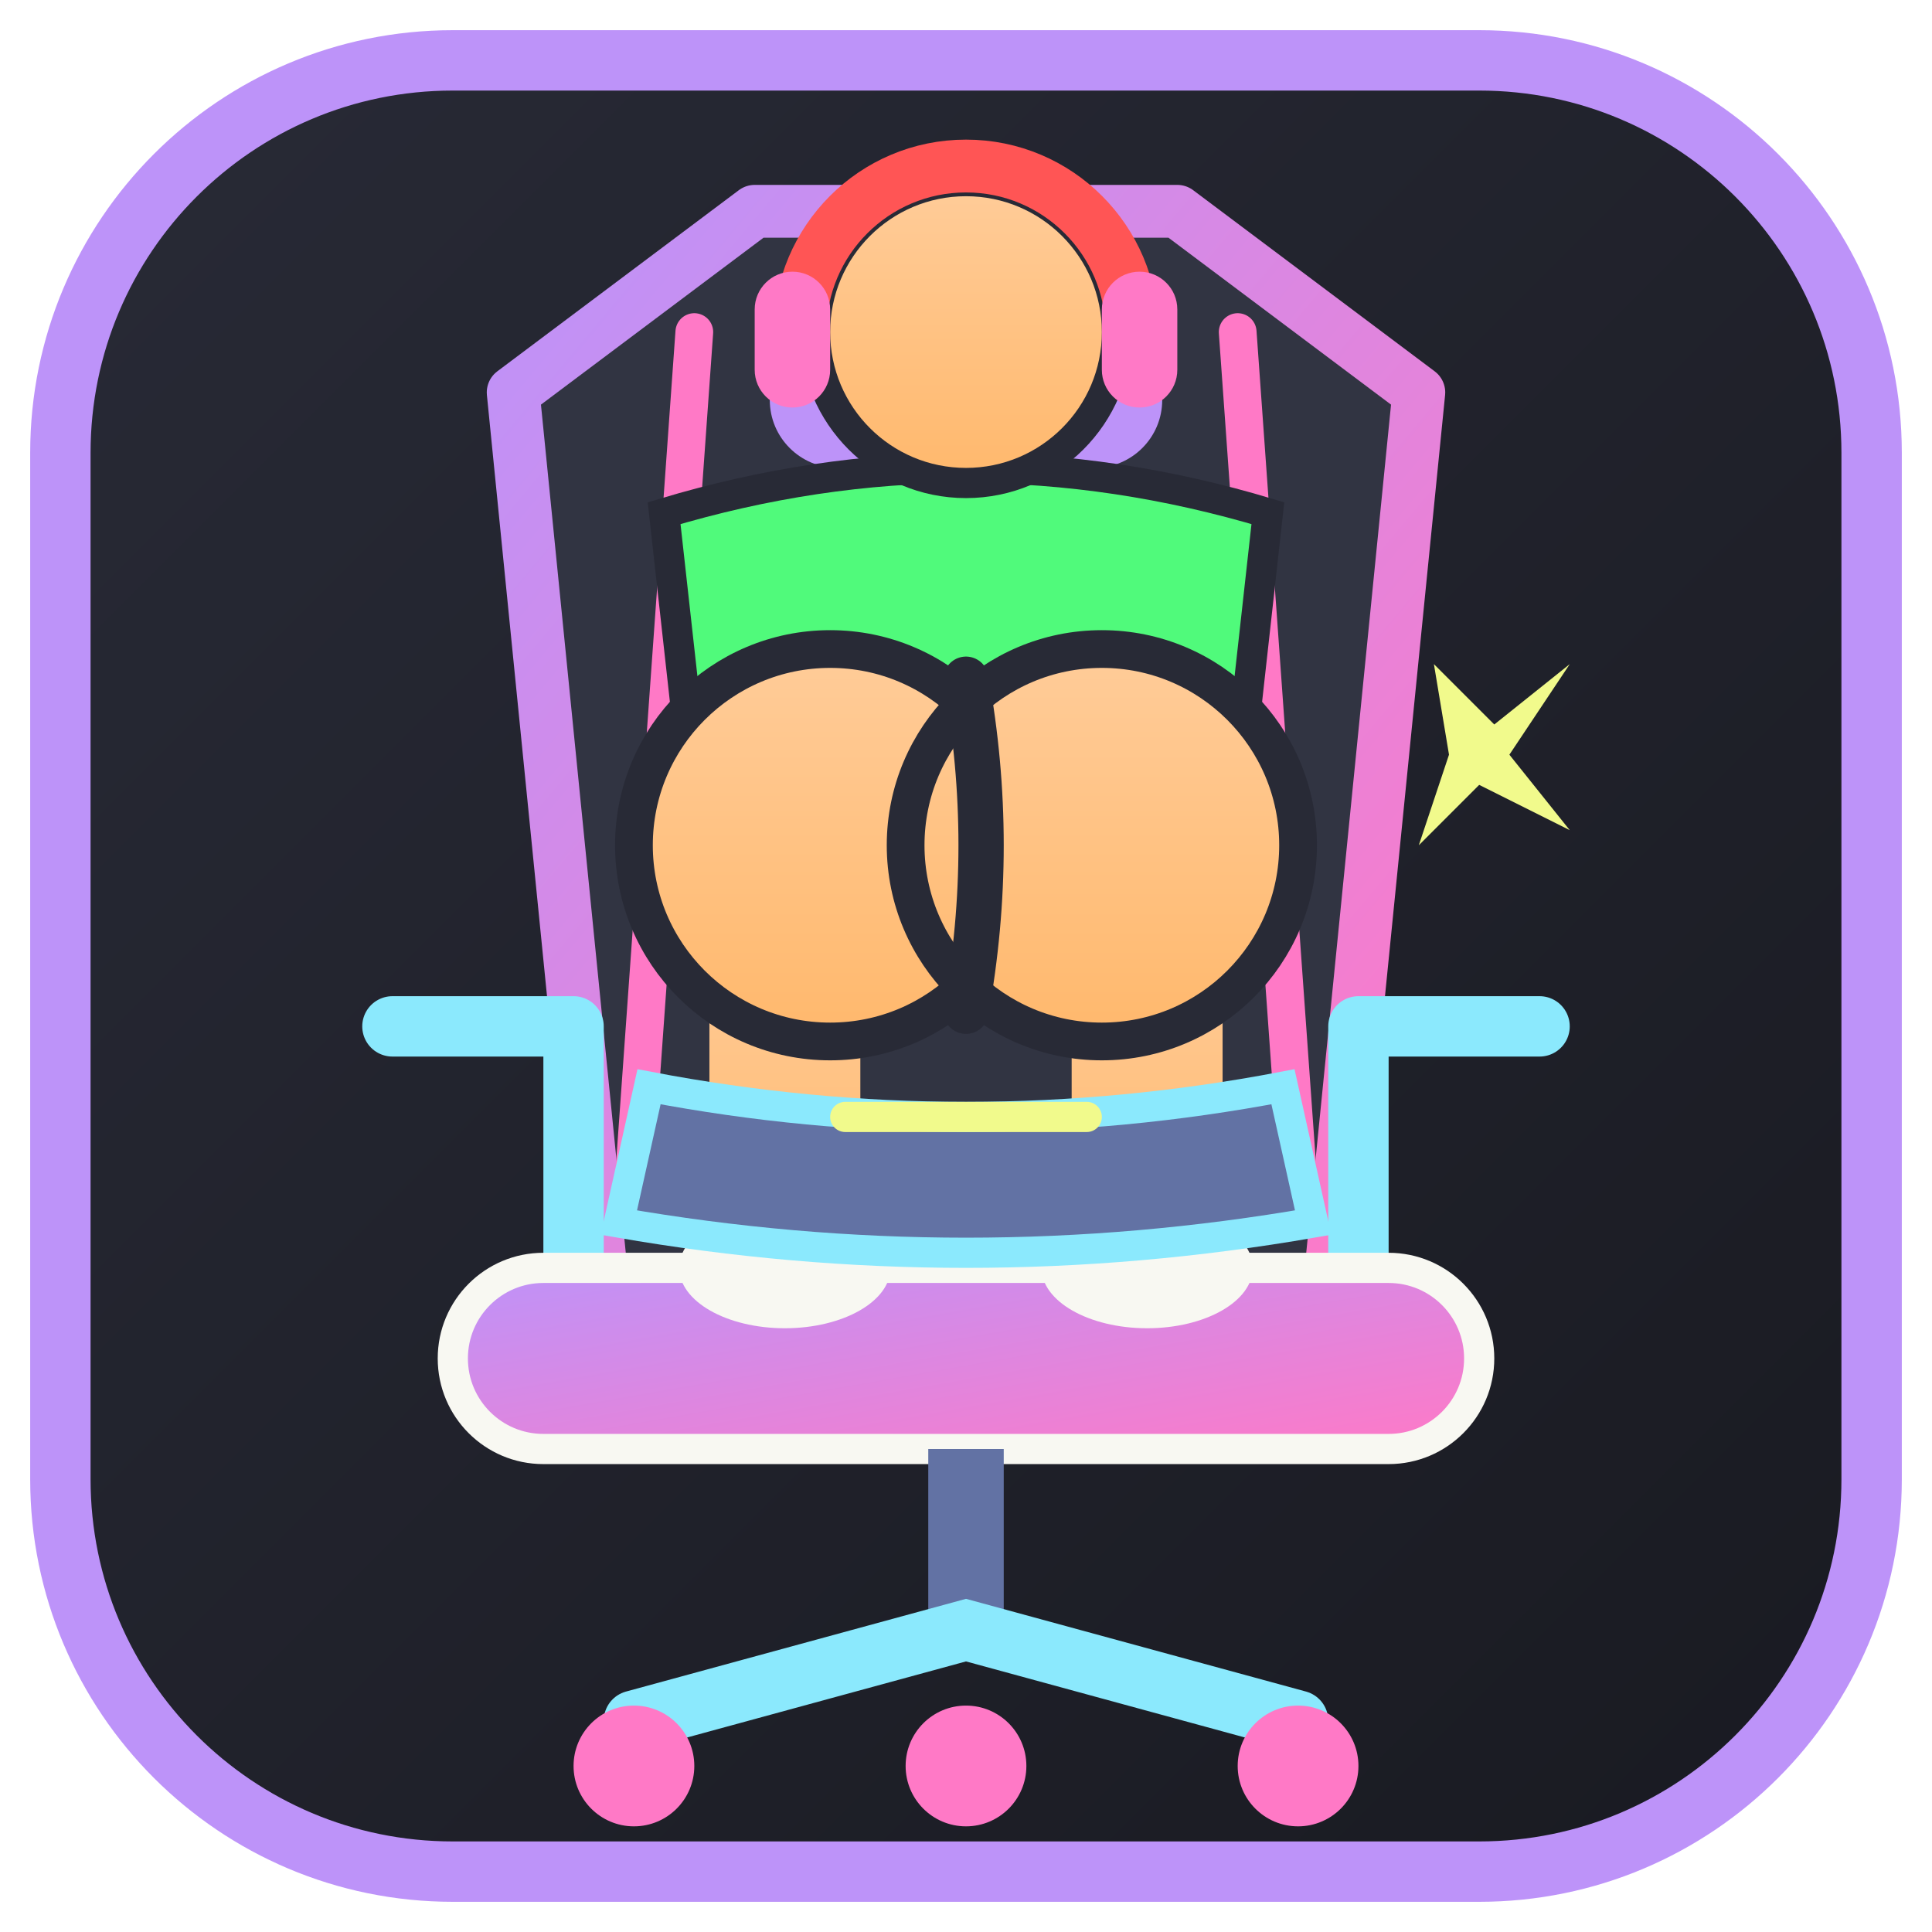
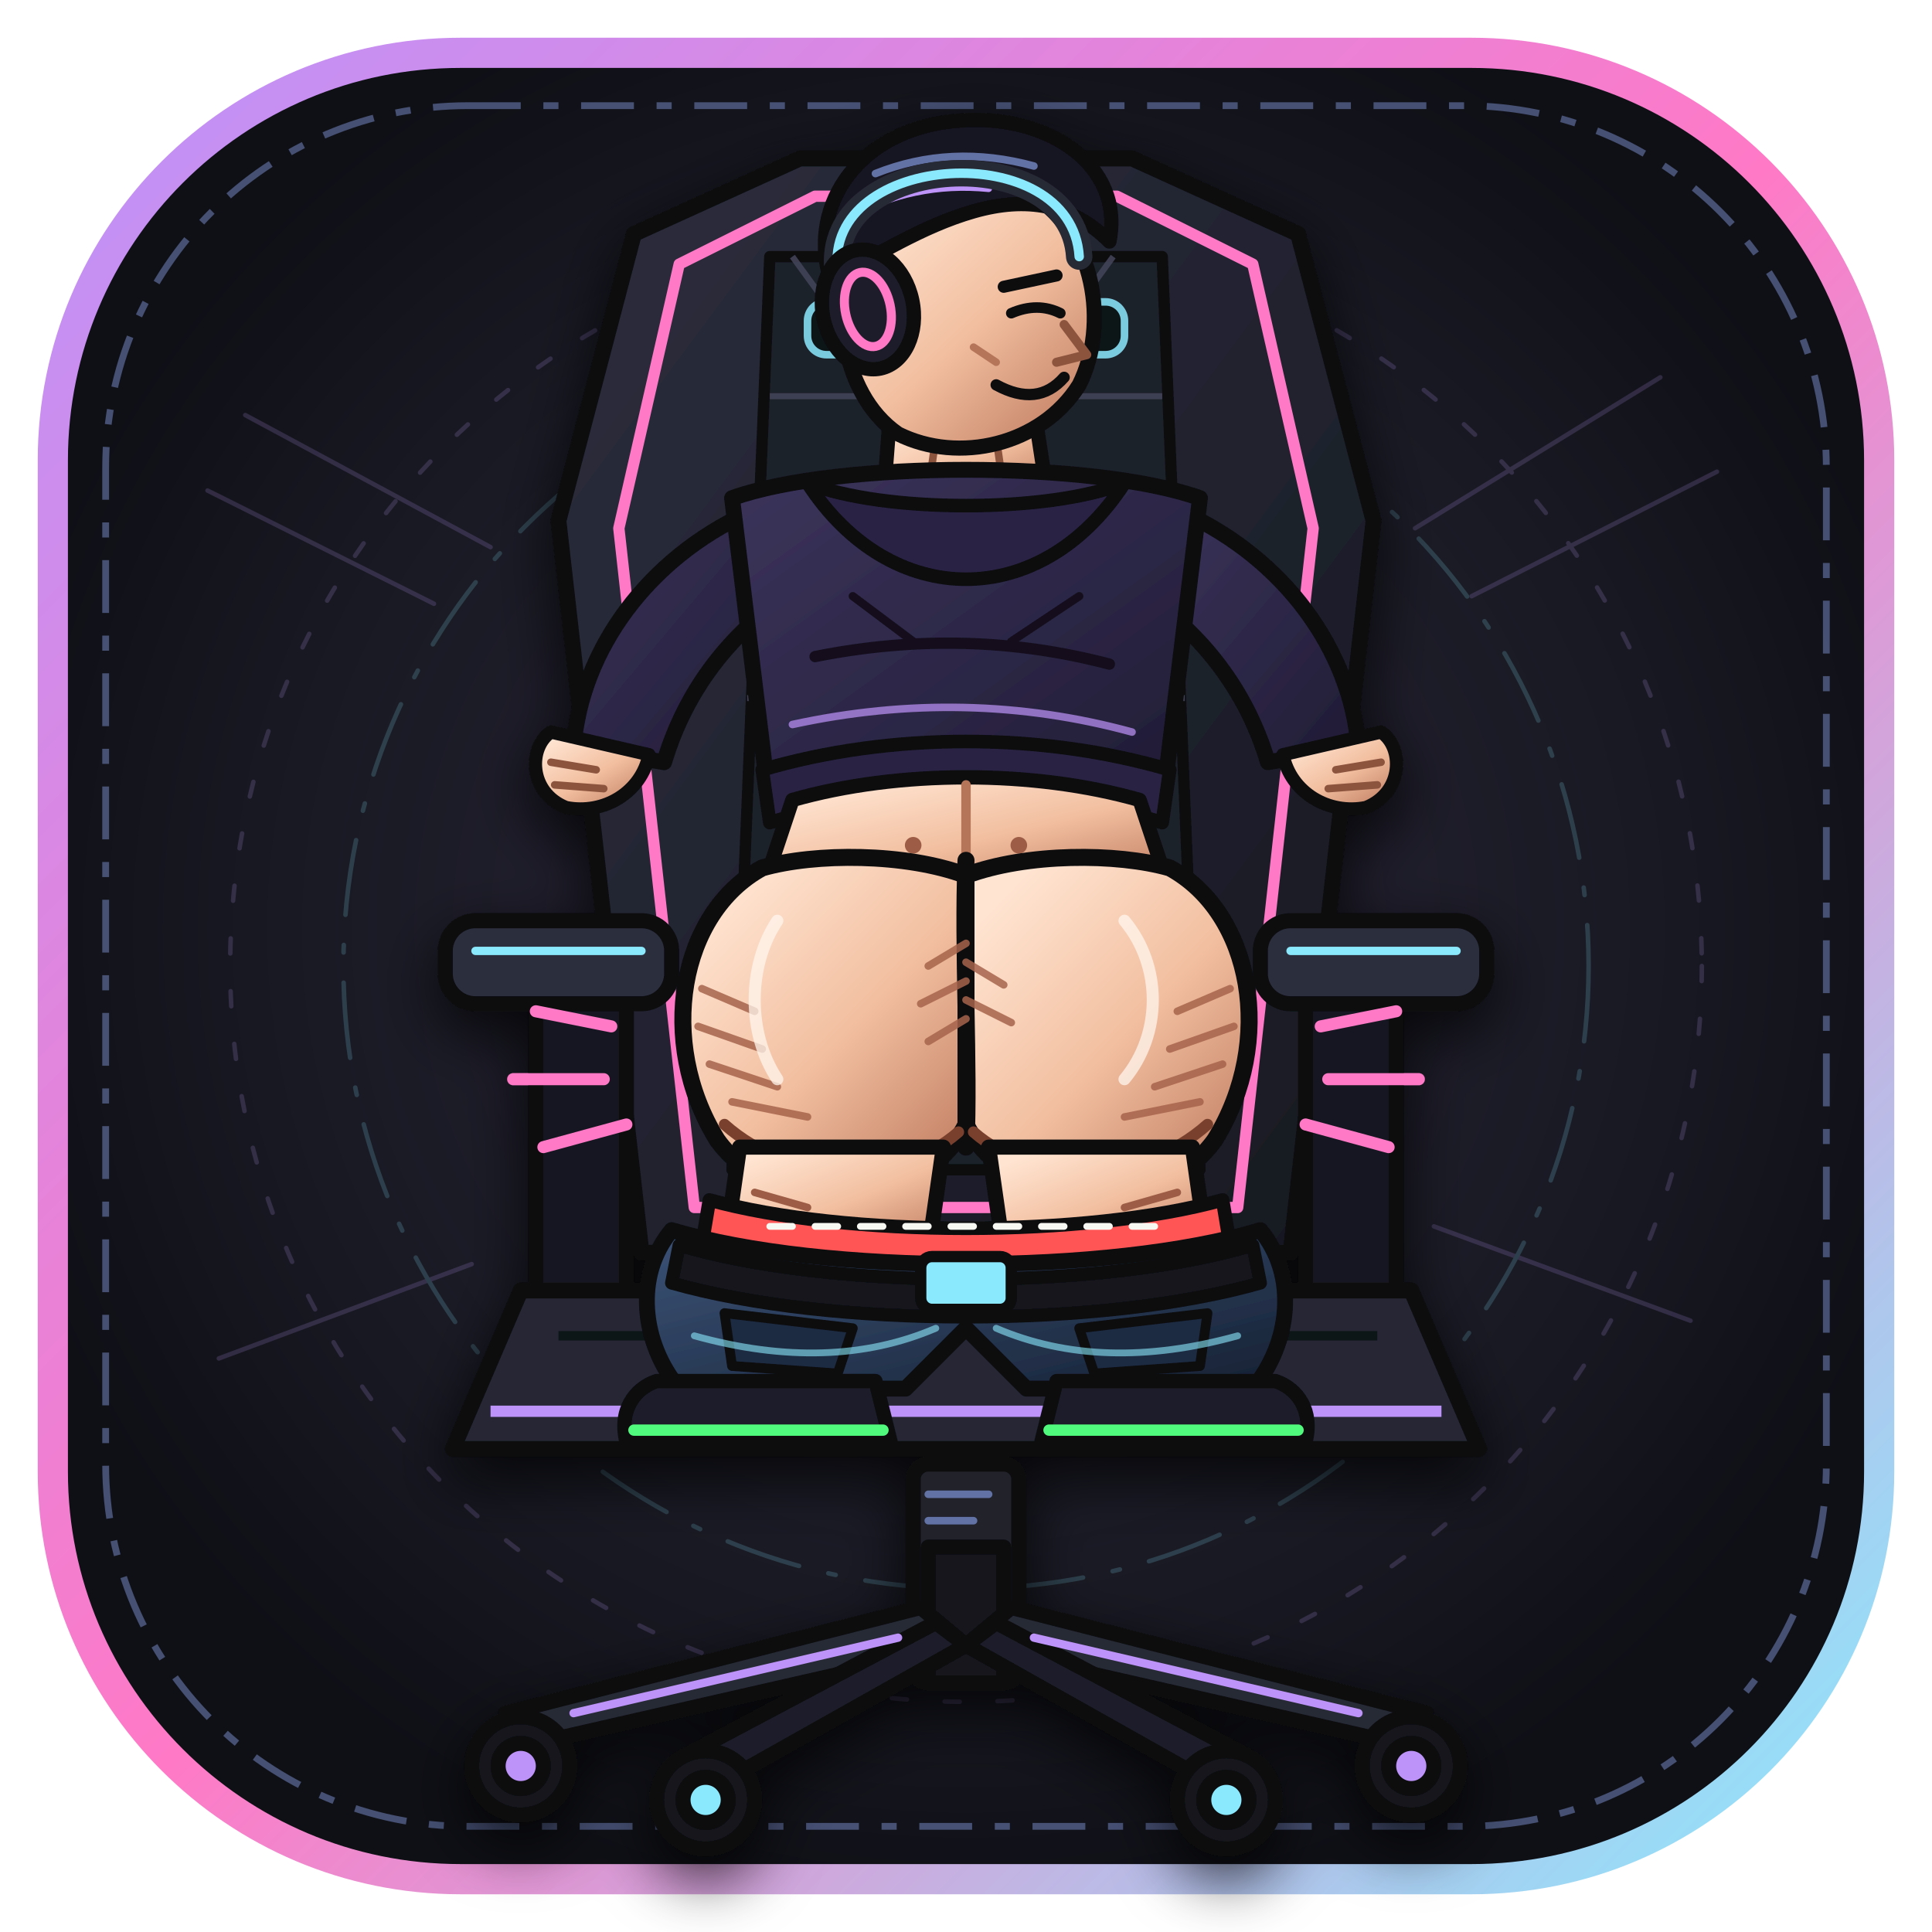
- <svg xmlns="http://www.w3.org/2000/svg" viewBox="0 0 128 128" width="128" height="128">
+ <svg xmlns="http://www.w3.org/2000/svg" viewBox="0 0 512 512" width="100%" height="100%">
  <defs>
-     <linearGradient id="bgGrad" x1="0%" y1="0%" x2="100%" y2="100%">
-       <stop offset="0%" stop-color="#282a36" />
-       <stop offset="100%" stop-color="#191a21" />
+     <radialGradient id="bgGlow" cx="50%" cy="48%" r="55%">
+       <stop offset="0%" stop-color="#2a2438" />
+       <stop offset="65%" stop-color="#191a24" />
+       <stop offset="100%" stop-color="#0f1016" />
+     </radialGradient>
+     <linearGradient id="neonRim" x1="0%" y1="0%" x2="100%" y2="100%">
+       <stop offset="0%" stop-color="#bd93f9" />
+       <stop offset="50%" stop-color="#ff79c6" />
+       <stop offset="100%" stop-color="#8be9fd" />
    </linearGradient>
-     <linearGradient id="chairGrad" x1="0%" y1="0%" x2="100%" y2="100%">
-       <stop offset="0%" stop-color="#bd93f9" />
-       <stop offset="100%" stop-color="#ff79c6" />
+     <linearGradient id="chairLeather" x1="0%" y1="0%" x2="100%" y2="100%">
+       <stop offset="0%" stop-color="#2c2e3e" />
+       <stop offset="100%" stop-color="#171821" />
    </linearGradient>
-     <linearGradient id="skinGrad" x1="0%" y1="0%" x2="0%" y2="100%">
-       <stop offset="0%" stop-color="#ffcc99" />
-       <stop offset="100%" stop-color="#ffb86c" />
+     <linearGradient id="skinTone" x1="15%" y1="10%" x2="85%" y2="90%">
+       <stop offset="0%" stop-color="#ffe4d1" />
+       <stop offset="55%" stop-color="#f2bfa0" />
+       <stop offset="100%" stop-color="#c9886b" />
    </linearGradient>
+     <linearGradient id="denimTone" x1="0%" y1="0%" x2="100%" y2="100%">
+       <stop offset="0%" stop-color="#3b5378" />
+       <stop offset="60%" stop-color="#25354f" />
+       <stop offset="100%" stop-color="#162033" />
+     </linearGradient>
+     <linearGradient id="hoodieTone" x1="0%" y1="0%" x2="100%" y2="100%">
+       <stop offset="0%" stop-color="#3c345c" />
+       <stop offset="100%" stop-color="#1f1b33" />
+     </linearGradient>
+     <filter id="inkShadow" x="-10%" y="-10%" width="120%" height="120%">
+       <feDropShadow dx="0" dy="6" stdDeviation="8" flood-color="#000000" flood-opacity="0.75" />
+     </filter>
  </defs>
-   <rect x="4" y="4" width="120" height="120" rx="26" fill="url(#bgGrad)" stroke="#bd93f9" stroke-width="4" />
-   <path d="M34 26 L50 14 L78 14 L94 26 L88 86 L40 86 Z" fill="#313442" stroke="url(#chairGrad)" stroke-width="3.5" stroke-linejoin="round" />
-   <path d="M46 22 L42 78 M82 22 L86 78" stroke="#ff79c6" stroke-width="2.5" stroke-linecap="round" />
-   <rect x="51" y="22" width="26" height="9" rx="4.5" fill="#bd93f9" />
-   <path d="M26 68 L38 68 L38 88" fill="none" stroke="#8be9fd" stroke-width="4" stroke-linecap="round" stroke-linejoin="round" />
-   <path d="M102 68 L90 68 L90 88" fill="none" stroke="#8be9fd" stroke-width="4" stroke-linecap="round" stroke-linejoin="round" />
-   <rect x="30" y="84" width="68" height="12" rx="6" fill="url(#chairGrad)" stroke="#f8f8f2" stroke-width="2" />
-   <line x1="64" y1="96" x2="64" y2="110" stroke="#6272a4" stroke-width="5" />
-   <path d="M42 114 L64 108 L86 114" fill="none" stroke="#8be9fd" stroke-width="4" stroke-linecap="round" />
-   <circle cx="42" cy="117" r="4" fill="#ff79c6" />
-   <circle cx="64" cy="117" r="4" fill="#ff79c6" />
-   <circle cx="86" cy="117" r="4" fill="#ff79c6" />
-   <ellipse cx="52" cy="84" rx="7" ry="4" fill="#f8f8f2" />
-   <ellipse cx="76" cy="84" rx="7" ry="4" fill="#f8f8f2" />
-   <rect x="47" y="62" width="10" height="21" rx="4" fill="url(#skinGrad)" />
-   <rect x="71" y="62" width="10" height="21" rx="4" fill="url(#skinGrad)" />
-   <path d="M43 72 Q64 76 85 72 L87 81 Q64 85 41 81 Z" fill="#6272a4" stroke="#8be9fd" stroke-width="2" />
-   <line x1="56" y1="74" x2="72" y2="74" stroke="#f1fa8c" stroke-width="2" stroke-linecap="round" />
-   <path d="M44 34 Q64 28 84 34 L82 52 Q64 48 46 52 Z" fill="#50fa7b" stroke="#282a36" stroke-width="2" />
-   <circle cx="64" cy="22" r="10" fill="url(#skinGrad)" stroke="#282a36" stroke-width="2" />
-   <path d="M53 22 A11 11 0 0 1 75 22" fill="none" stroke="#ff5555" stroke-width="3.5" />
-   <rect x="50" y="18" width="5" height="9" rx="2.5" fill="#ff79c6" />
-   <rect x="73" y="18" width="5" height="9" rx="2.5" fill="#ff79c6" />
-   <circle cx="55" cy="56" r="13" fill="url(#skinGrad)" stroke="#282a36" stroke-width="2.5" />
-   <circle cx="73" cy="56" r="13" fill="url(#skinGrad)" stroke="#282a36" stroke-width="2.5" />
-   <path d="M64 45 Q66 56 64 67" fill="none" stroke="#282a36" stroke-width="3" stroke-linecap="round" />
-   <path d="M95 44 L99 48 L104 44 L100 50 L104 55 L98 52 L94 56 L96 50 Z" fill="#f1fa8c" />
+   <rect x="14" y="14" width="484" height="484" rx="108" fill="url(#bgGlow)" stroke="url(#neonRim)" stroke-width="8" />
+   <rect x="28" y="28" width="456" height="456" rx="96" fill="none" stroke="#6272a4" stroke-width="1.8" stroke-dasharray="14 6 4 6" opacity="0.65" />
+   <g stroke="#bd93f9" stroke-width="1.2" opacity="0.18" stroke-linecap="round">
+     <line x1="65" y1="110" x2="130" y2="145" />
+     <line x1="55" y1="130" x2="115" y2="160" />
+     <line x1="440" y1="100" x2="375" y2="140" />
+     <line x1="455" y1="125" x2="390" y2="158" />
+     <line x1="58" y1="360" x2="125" y2="335" />
+     <line x1="448" y1="350" x2="380" y2="325" />
+     <circle cx="256" cy="256" r="195" fill="none" stroke-dasharray="4 10" />
+     <circle cx="256" cy="256" r="165" fill="none" stroke="#8be9fd" stroke-dasharray="20 8 2 8" />
+   </g>
+   <g filter="url(#inkShadow)">
+     <g stroke="#0b0c10" stroke-width="4" stroke-linecap="round" stroke-linejoin="round">
+       <rect x="242" y="388" width="28" height="58" rx="4" fill="#21222c" />
+       <rect x="246" y="410" width="20" height="36" fill="#14151c" />
+       <line x1="246" y1="396" x2="262" y2="396" stroke="#6272a4" stroke-width="2" />
+       <line x1="246" y1="403" x2="258" y2="403" stroke="#6272a4" stroke-width="2" />
+       <path d="M256 436 L142 462 L134 454 L244 426 Z" fill="#282a36" />
+       <path d="M256 436 L370 462 L378 454 L268 426 Z" fill="#282a36" />
+       <path d="M256 436 L192 472 L182 465 L248 430 Z" fill="#1e1f29" />
+       <path d="M256 436 L320 472 L330 465 L264 430 Z" fill="#1e1f29" />
+       <line x1="238" y1="434" x2="152" y2="454" stroke="#bd93f9" stroke-width="2.2" />
+       <line x1="274" y1="434" x2="360" y2="454" stroke="#bd93f9" stroke-width="2.2" />
+       <circle cx="138" cy="468" r="13" fill="#14151c" />
+       <circle cx="138" cy="468" r="6" fill="#bd93f9" />
+       <circle cx="187" cy="477" r="13" fill="#14151c" />
+       <circle cx="187" cy="477" r="6" fill="#8be9fd" />
+       <circle cx="325" cy="477" r="13" fill="#14151c" />
+       <circle cx="325" cy="477" r="6" fill="#8be9fd" />
+       <circle cx="374" cy="468" r="13" fill="#14151c" />
+       <circle cx="374" cy="468" r="6" fill="#bd93f9" />
+     </g>
+     <g stroke="#0b0c10" stroke-width="4.2" stroke-linejoin="round" stroke-linecap="round">
+       <path d="M168 62 L212 42 L300 42 L344 62 L364 138 L342 332 L170 332 L148 138 Z" fill="url(#chairLeather)" />
+       <path d="M180 70 L216 52 L296 52 L332 70 L348 140 L328 320 L184 320 L164 140 Z" fill="none" stroke="#ff79c6" stroke-width="3" />
+       <path d="M204 68 L308 68 L318 310 L194 310 Z" fill="#1e202b" stroke="#0b0c10" stroke-width="3" />
+     </g>
+     <g stroke="#44475a" stroke-width="1.6" opacity="0.85">
+       <line x1="204" y1="105" x2="308" y2="105" />
+       <line x1="201" y1="145" x2="311" y2="145" />
+       <line x1="198" y1="185" x2="314" y2="185" />
+       <line x1="210" y1="68" x2="295" y2="185" />
+       <line x1="295" y1="68" x2="210" y2="185" />
+       <rect x="214" y="80" width="26" height="14" rx="5" fill="#0f1016" stroke="#8be9fd" stroke-width="2" />
+       <rect x="272" y="80" width="26" height="14" rx="5" fill="#0f1016" stroke="#8be9fd" stroke-width="2" />
+     </g>
+     <g stroke="#0b0c10" stroke-width="4" stroke-linecap="round" stroke-linejoin="round">
+       <path d="M142 260 L142 356 L166 364 L166 260 Z" fill="#181922" />
+       <path d="M370 260 L370 356 L346 364 L346 260 Z" fill="#181922" />
+       <rect x="118" y="244" width="60" height="22" rx="8" fill="#2c2e3e" />
+       <line x1="126" y1="252" x2="170" y2="252" stroke="#8be9fd" stroke-width="2.2" />
+       <rect x="334" y="244" width="60" height="22" rx="8" fill="#2c2e3e" />
+       <line x1="342" y1="252" x2="386" y2="252" stroke="#8be9fd" stroke-width="2.2" />
+     </g>
+     <g stroke="#0b0c10" stroke-width="4.2" stroke-linejoin="round">
+       <path d="M138 342 L374 342 L392 384 L120 384 Z" fill="#252736" />
+       <path d="M130 374 L382 374" stroke="#bd93f9" stroke-width="3" />
+       <line x1="148" y1="354" x2="180" y2="354" stroke="#111218" stroke-width="2.5" />
+       <line x1="330" y1="354" x2="365" y2="354" stroke="#111218" stroke-width="2.5" />
+     </g>
+     <g stroke="#0b0c10" stroke-linecap="round" stroke-linejoin="round">
+       <path d="M236 108 L234 134 L278 134 L274 108 Z" fill="url(#skinTone)" stroke-width="3.8" />
+       <path d="M248 116 L246 130" stroke="#8c533e" stroke-width="2" />
+       <path d="M264 116 L266 130" stroke="#8c533e" stroke-width="2" />
+       <path d="M226 60 C220 78, 222 104, 238 115 C254 123, 276 118, 286 102 C294 86, 290 62, 274 52 C256 42, 234 46, 226 60 Z" fill="url(#skinTone)" stroke-width="4" />
+       <path d="M266 76 L280 73" stroke="#0b0c10" stroke-width="3.2" />
+       <path d="M268 83 Q275 80 281 83" fill="none" stroke="#0b0c10" stroke-width="2.8" />
+       <path d="M282 86 L288 94 L280 96" fill="none" stroke="#8c533e" stroke-width="2.4" />
+       <path d="M264 102 Q275 108 282 100" fill="none" stroke="#0b0c10" stroke-width="3" />
+       <path d="M258 92 L264 96" stroke="#b57459" stroke-width="2" />
+       <path d="M220 74 C214 54, 228 34, 254 32 C278 30, 298 44, 294 64 C284 54, 272 52, 258 56 C244 60, 232 68, 220 74 Z" fill="#181524" stroke-width="3.8" />
+       <path d="M232 46 Q252 38 274 44" fill="none" stroke="#6272a4" stroke-width="2" />
+       <path d="M224 58 Q242 48 262 50" fill="none" stroke="#bd93f9" stroke-width="1.8" />
+       <path d="M222 72 C218 40, 284 36, 286 68" fill="none" stroke="#282a36" stroke-width="7" />
+       <path d="M222 72 C218 40, 284 36, 286 68" fill="none" stroke="#8be9fd" stroke-width="2.5" />
+       <ellipse cx="230" cy="82" rx="12" ry="16" transform="rotate(-12 230 82)" fill="#1e1f29" stroke="#0b0c10" stroke-width="3.8" />
+       <ellipse cx="230" cy="82" rx="6" ry="10" transform="rotate(-12 230 82)" fill="none" stroke="#ff79c6" stroke-width="2.4" />
+     </g>
+     <g stroke="#0b0c10" stroke-width="4.2" stroke-linecap="round" stroke-linejoin="round">
+       <path d="M198 136 C172 148, 154 172, 152 198 L176 202 C182 182, 194 168, 208 158 Z" fill="url(#hoodieTone)" />
+       <path d="M146 194 C140 198, 140 210, 150 214 C160 216, 170 210, 172 200 Z" fill="url(#skinTone)" stroke-width="3.5" />
+       <line x1="146" y1="202" x2="158" y2="204" stroke="#8c533e" stroke-width="2" />
+       <line x1="147" y1="208" x2="160" y2="209" stroke="#8c533e" stroke-width="2" />
+       <path d="M314 136 C340 148, 358 172, 360 198 L336 202 C330 182, 318 168, 304 158 Z" fill="url(#hoodieTone)" />
+       <path d="M366 194 C372 198, 372 210, 362 214 C352 216, 342 210, 340 200 Z" fill="url(#skinTone)" stroke-width="3.5" />
+       <line x1="366" y1="202" x2="354" y2="204" stroke="#8c533e" stroke-width="2" />
+       <line x1="365" y1="208" x2="352" y2="209" stroke="#8c533e" stroke-width="2" />
+       <path d="M194 132 C222 122, 290 122, 318 132 L308 214 C276 204, 236 204, 204 214 Z" fill="url(#hoodieTone)" />
+       <path d="M214 128 C236 162, 276 162, 298 128 C278 136, 234 136, 214 128 Z" fill="#2b2445" stroke-width="3.6" />
+       <path d="M216 174 Q256 166 294 176" fill="none" stroke="#120f1d" stroke-width="3" />
+       <path d="M210 192 Q256 182 300 194" fill="none" stroke="#bd93f9" stroke-width="2" opacity="0.7" />
+       <line x1="226" y1="158" x2="242" y2="170" stroke="#120f1d" stroke-width="2.2" />
+       <line x1="286" y1="158" x2="268" y2="170" stroke="#120f1d" stroke-width="2.2" />
+       <path d="M202 204 C236 194, 276 194, 310 204 L308 218 C276 208, 236 208, 204 218 Z" fill="#292342" stroke-width="3.6" />
+     </g>
+     <g stroke="#0b0c10" stroke-linecap="round" stroke-linejoin="round">
+       <path d="M210 212 C238 204, 274 204, 302 212 L310 236 L202 236 Z" fill="url(#skinTone)" stroke-width="3.8" />
+       <line x1="256" y1="208" x2="256" y2="226" stroke="#b57459" stroke-width="2.5" />
+       <circle cx="242" cy="224" r="2.2" fill="#9c5c44" stroke="none" />
+       <circle cx="270" cy="224" r="2.2" fill="#9c5c44" stroke="none" />
+       <path d="M202 230 C180 242, 174 276, 190 302 C204 322, 244 322, 256 298 C258 272, 256 244, 256 232 C240 226, 216 226, 202 230 Z" fill="url(#skinTone)" stroke-width="4.5" />
+       <path d="M310 230 C332 242, 338 276, 322 302 C308 322, 268 322, 256 298 C256 272, 256 244, 256 232 C272 226, 296 226, 310 230 Z" fill="url(#skinTone)" stroke-width="4.5" />
+       <path d="M256 228 C255 252, 257 282, 256 304" fill="none" stroke="#0b0c10" stroke-width="4.5" />
+       <path d="M192 298 C210 314, 238 314, 254 300" fill="none" stroke="#7a412d" stroke-width="3" />
+       <path d="M320 298 C302 314, 274 314, 258 300" fill="none" stroke="#7a412d" stroke-width="3" />
+       <g stroke="#a6634b" stroke-width="2" opacity="0.85">
+         <line x1="186" y1="262" x2="200" y2="268" />
+         <line x1="185" y1="272" x2="202" y2="278" />
+         <line x1="188" y1="282" x2="206" y2="288" />
+         <line x1="194" y1="292" x2="214" y2="296" />
+         <line x1="326" y1="262" x2="312" y2="268" />
+         <line x1="327" y1="272" x2="310" y2="278" />
+         <line x1="324" y1="282" x2="306" y2="288" />
+         <line x1="318" y1="292" x2="298" y2="296" />
+         <line x1="256" y1="250" x2="246" y2="256" />
+         <line x1="256" y1="260" x2="244" y2="266" />
+         <line x1="256" y1="270" x2="246" y2="276" />
+         <line x1="256" y1="255" x2="266" y2="261" />
+         <line x1="256" y1="265" x2="268" y2="271" />
+       </g>
+       <path d="M206 244 C198 256, 198 274, 206 286" fill="none" stroke="#fff5ed" stroke-width="3.2" opacity="0.75" />
+       <path d="M298 244 C308 256, 308 274, 298 286" fill="none" stroke="#fff5ed" stroke-width="3.2" opacity="0.75" />
+     </g>
+     <g stroke="#0b0c10" stroke-linecap="round" stroke-linejoin="round">
+       <path d="M196 304 L192 332 L246 332 L250 304 Z" fill="url(#skinTone)" stroke-width="4" />
+       <path d="M316 304 L320 332 L266 332 L262 304 Z" fill="url(#skinTone)" stroke-width="4" />
+       <line x1="200" y1="316" x2="214" y2="320" stroke="#9c5c44" stroke-width="2" />
+       <line x1="312" y1="316" x2="298" y2="320" stroke="#9c5c44" stroke-width="2" />
+       <path d="M188 318 C224 328, 288 328, 324 318 L326 330 C288 340, 224 340, 186 330 Z" fill="#ff5555" stroke-width="3.6" />
+       <line x1="204" y1="325" x2="308" y2="325" stroke="#f8f8f2" stroke-width="1.8" stroke-dasharray="6 6" />
+       <path d="M178 326 C218 338, 294 338, 334 326 C344 338, 342 356, 332 368 L272 368 L256 352 L240 368 L180 368 C170 356, 168 338, 178 326 Z" fill="url(#denimTone)" stroke-width="4.2" />
+       <path d="M180 330 C220 342, 292 342, 332 330 L334 340 C292 352, 220 352, 178 340 Z" fill="#14151c" stroke-width="3.5" />
+       <rect x="244" y="333" width="24" height="14" rx="3" fill="#8be9fd" stroke="#0b0c10" stroke-width="3" />
+       <path d="M192 348 L226 352 L222 364 L194 362 Z" fill="#1d2b42" stroke="#0b0c10" stroke-width="2.6" />
+       <path d="M320 348 L286 352 L290 364 L318 362 Z" fill="#1d2b42" stroke="#0b0c10" stroke-width="2.6" />
+       <path d="M184 354 Q220 364 248 352" fill="none" stroke="#8be9fd" stroke-width="1.8" opacity="0.6" />
+       <path d="M328 354 Q292 364 264 352" fill="none" stroke="#8be9fd" stroke-width="1.8" opacity="0.6" />
+       <path d="M174 366 L232 366 L236 382 L166 382 C164 374, 168 368, 174 366 Z" fill="#1e1f29" stroke-width="3.8" />
+       <line x1="168" y1="379" x2="234" y2="379" stroke="#50fa7b" stroke-width="3" />
+       <path d="M280 366 L338 366 C344 368, 348 374, 346 382 L276 382 Z" fill="#1e1f29" stroke-width="3.8" />
+       <line x1="278" y1="379" x2="344" y2="379" stroke="#50fa7b" stroke-width="3" />
+     </g>
+     <g stroke="#ff79c6" stroke-width="3.2" stroke-linecap="round">
+       <line x1="142" y1="268" x2="162" y2="272" />
+       <line x1="136" y1="286" x2="160" y2="286" />
+       <line x1="144" y1="304" x2="166" y2="298" />
+       <line x1="370" y1="268" x2="350" y2="272" />
+       <line x1="376" y1="286" x2="352" y2="286" />
+       <line x1="368" y1="304" x2="346" y2="298" />
+     </g>
+   </g>
</svg>
